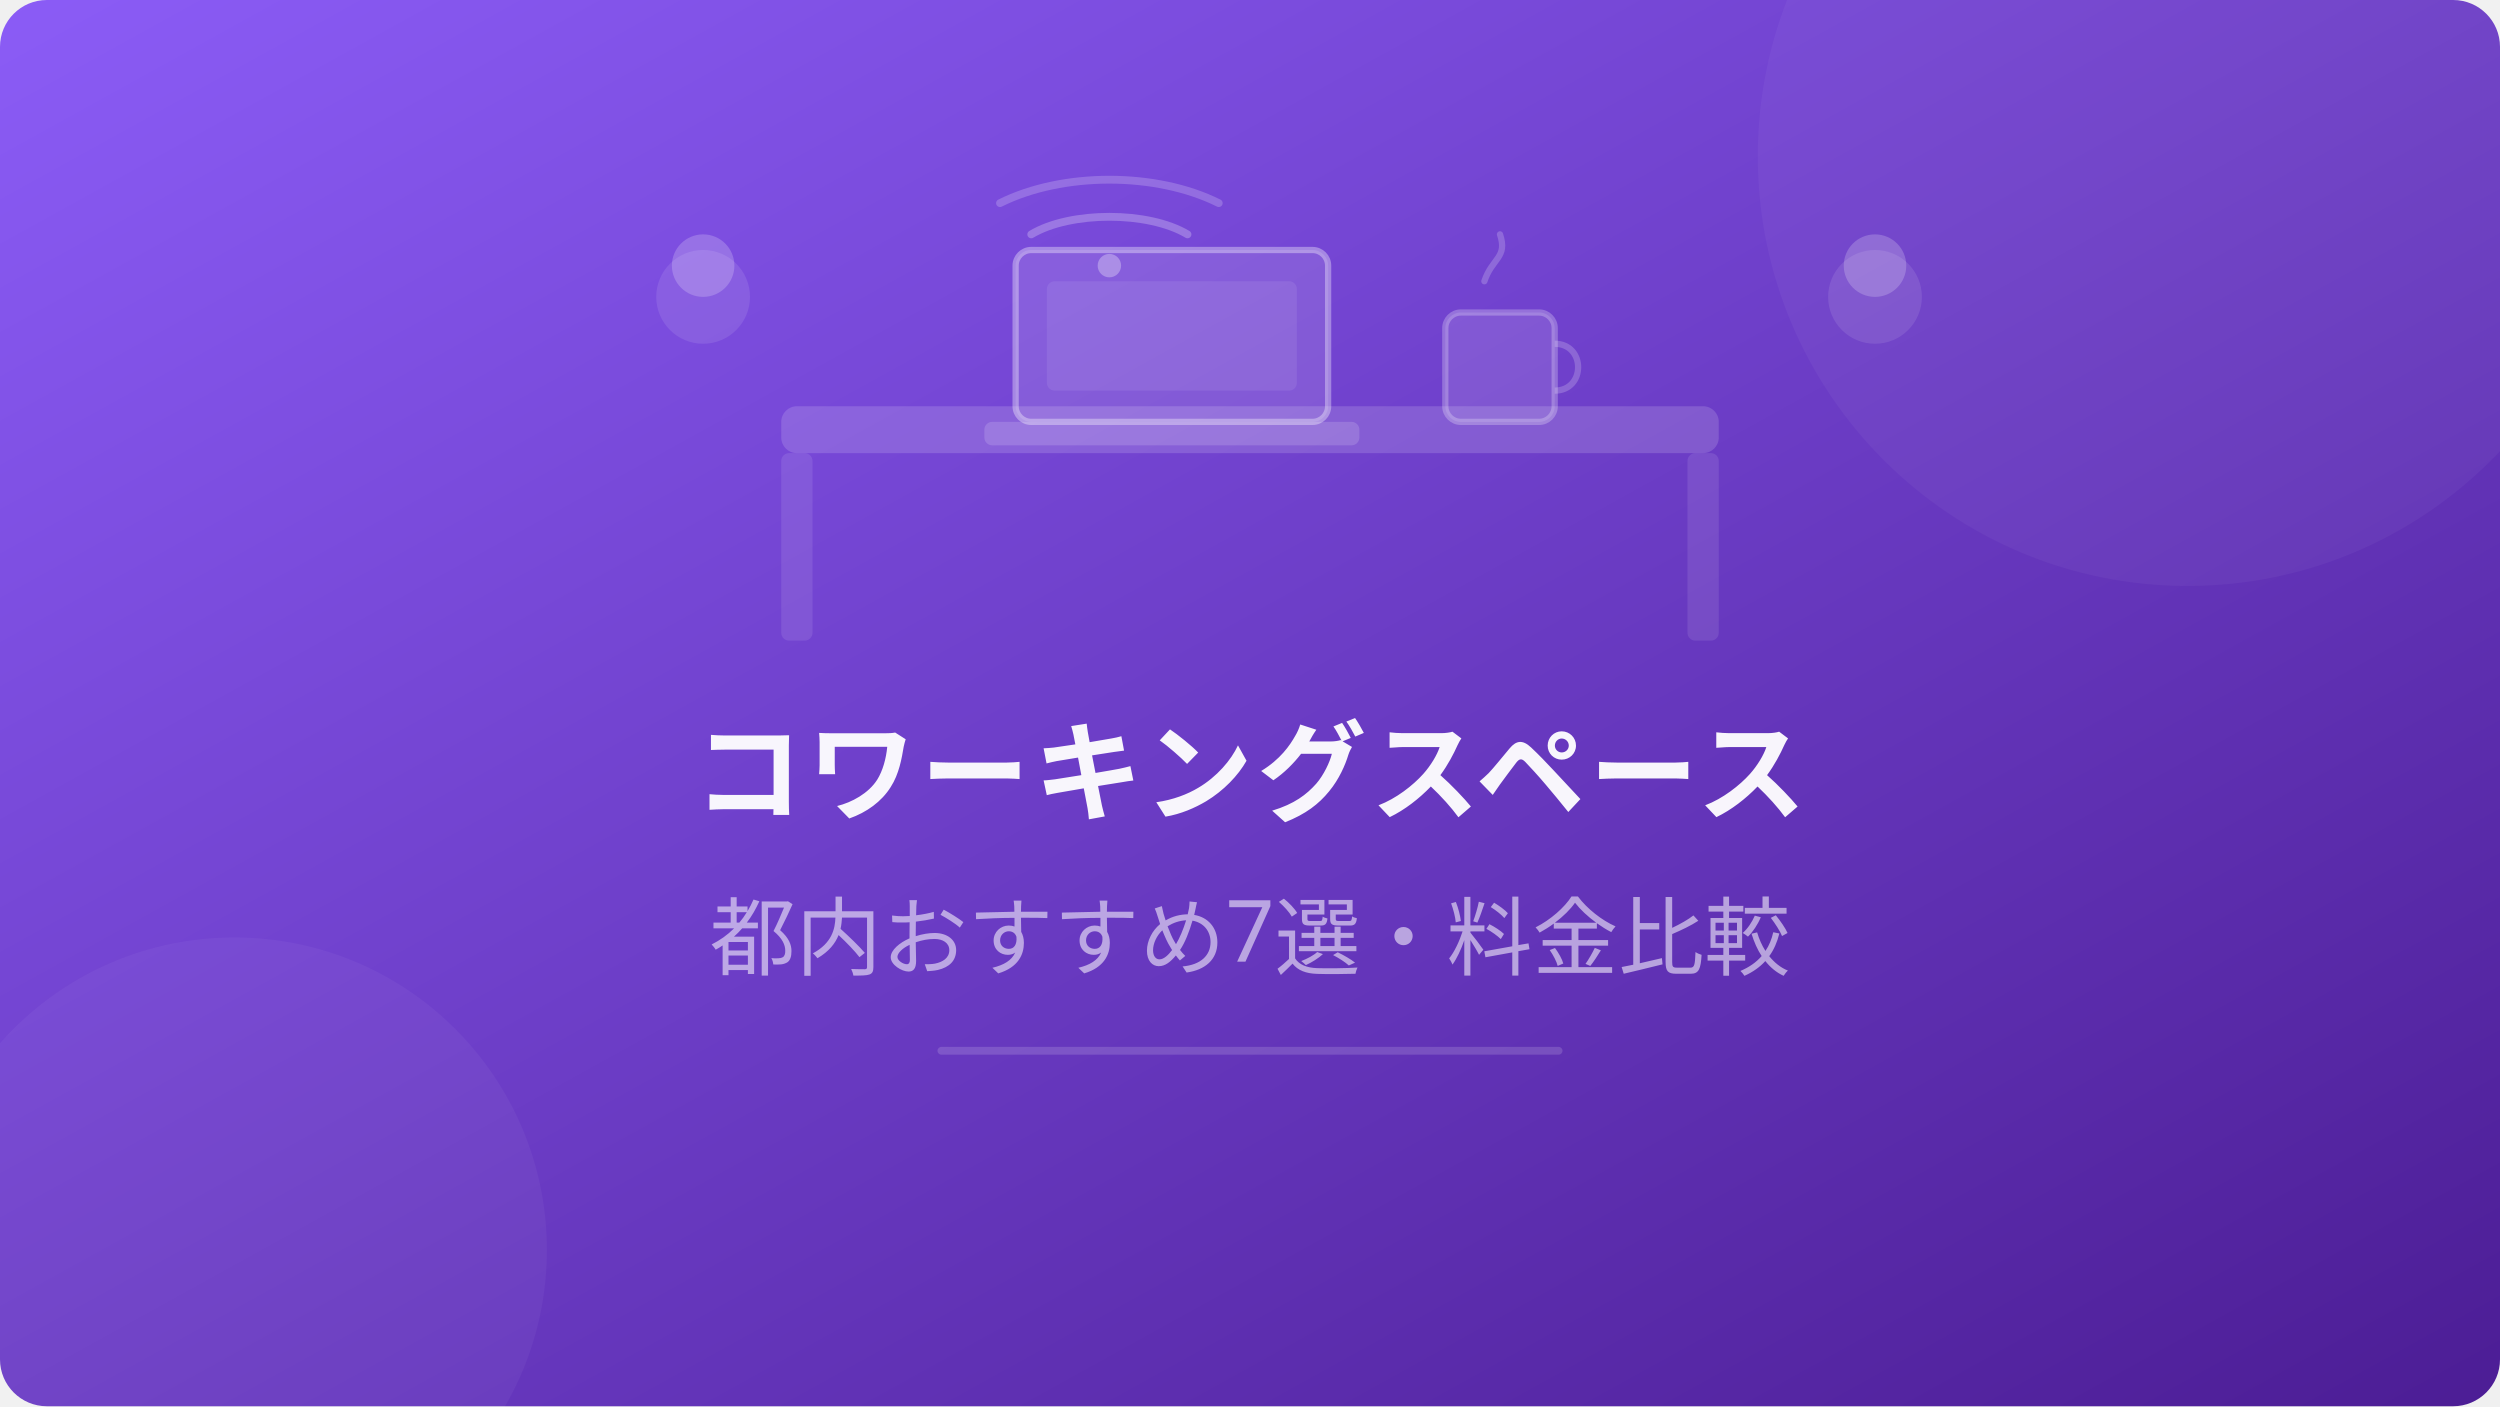
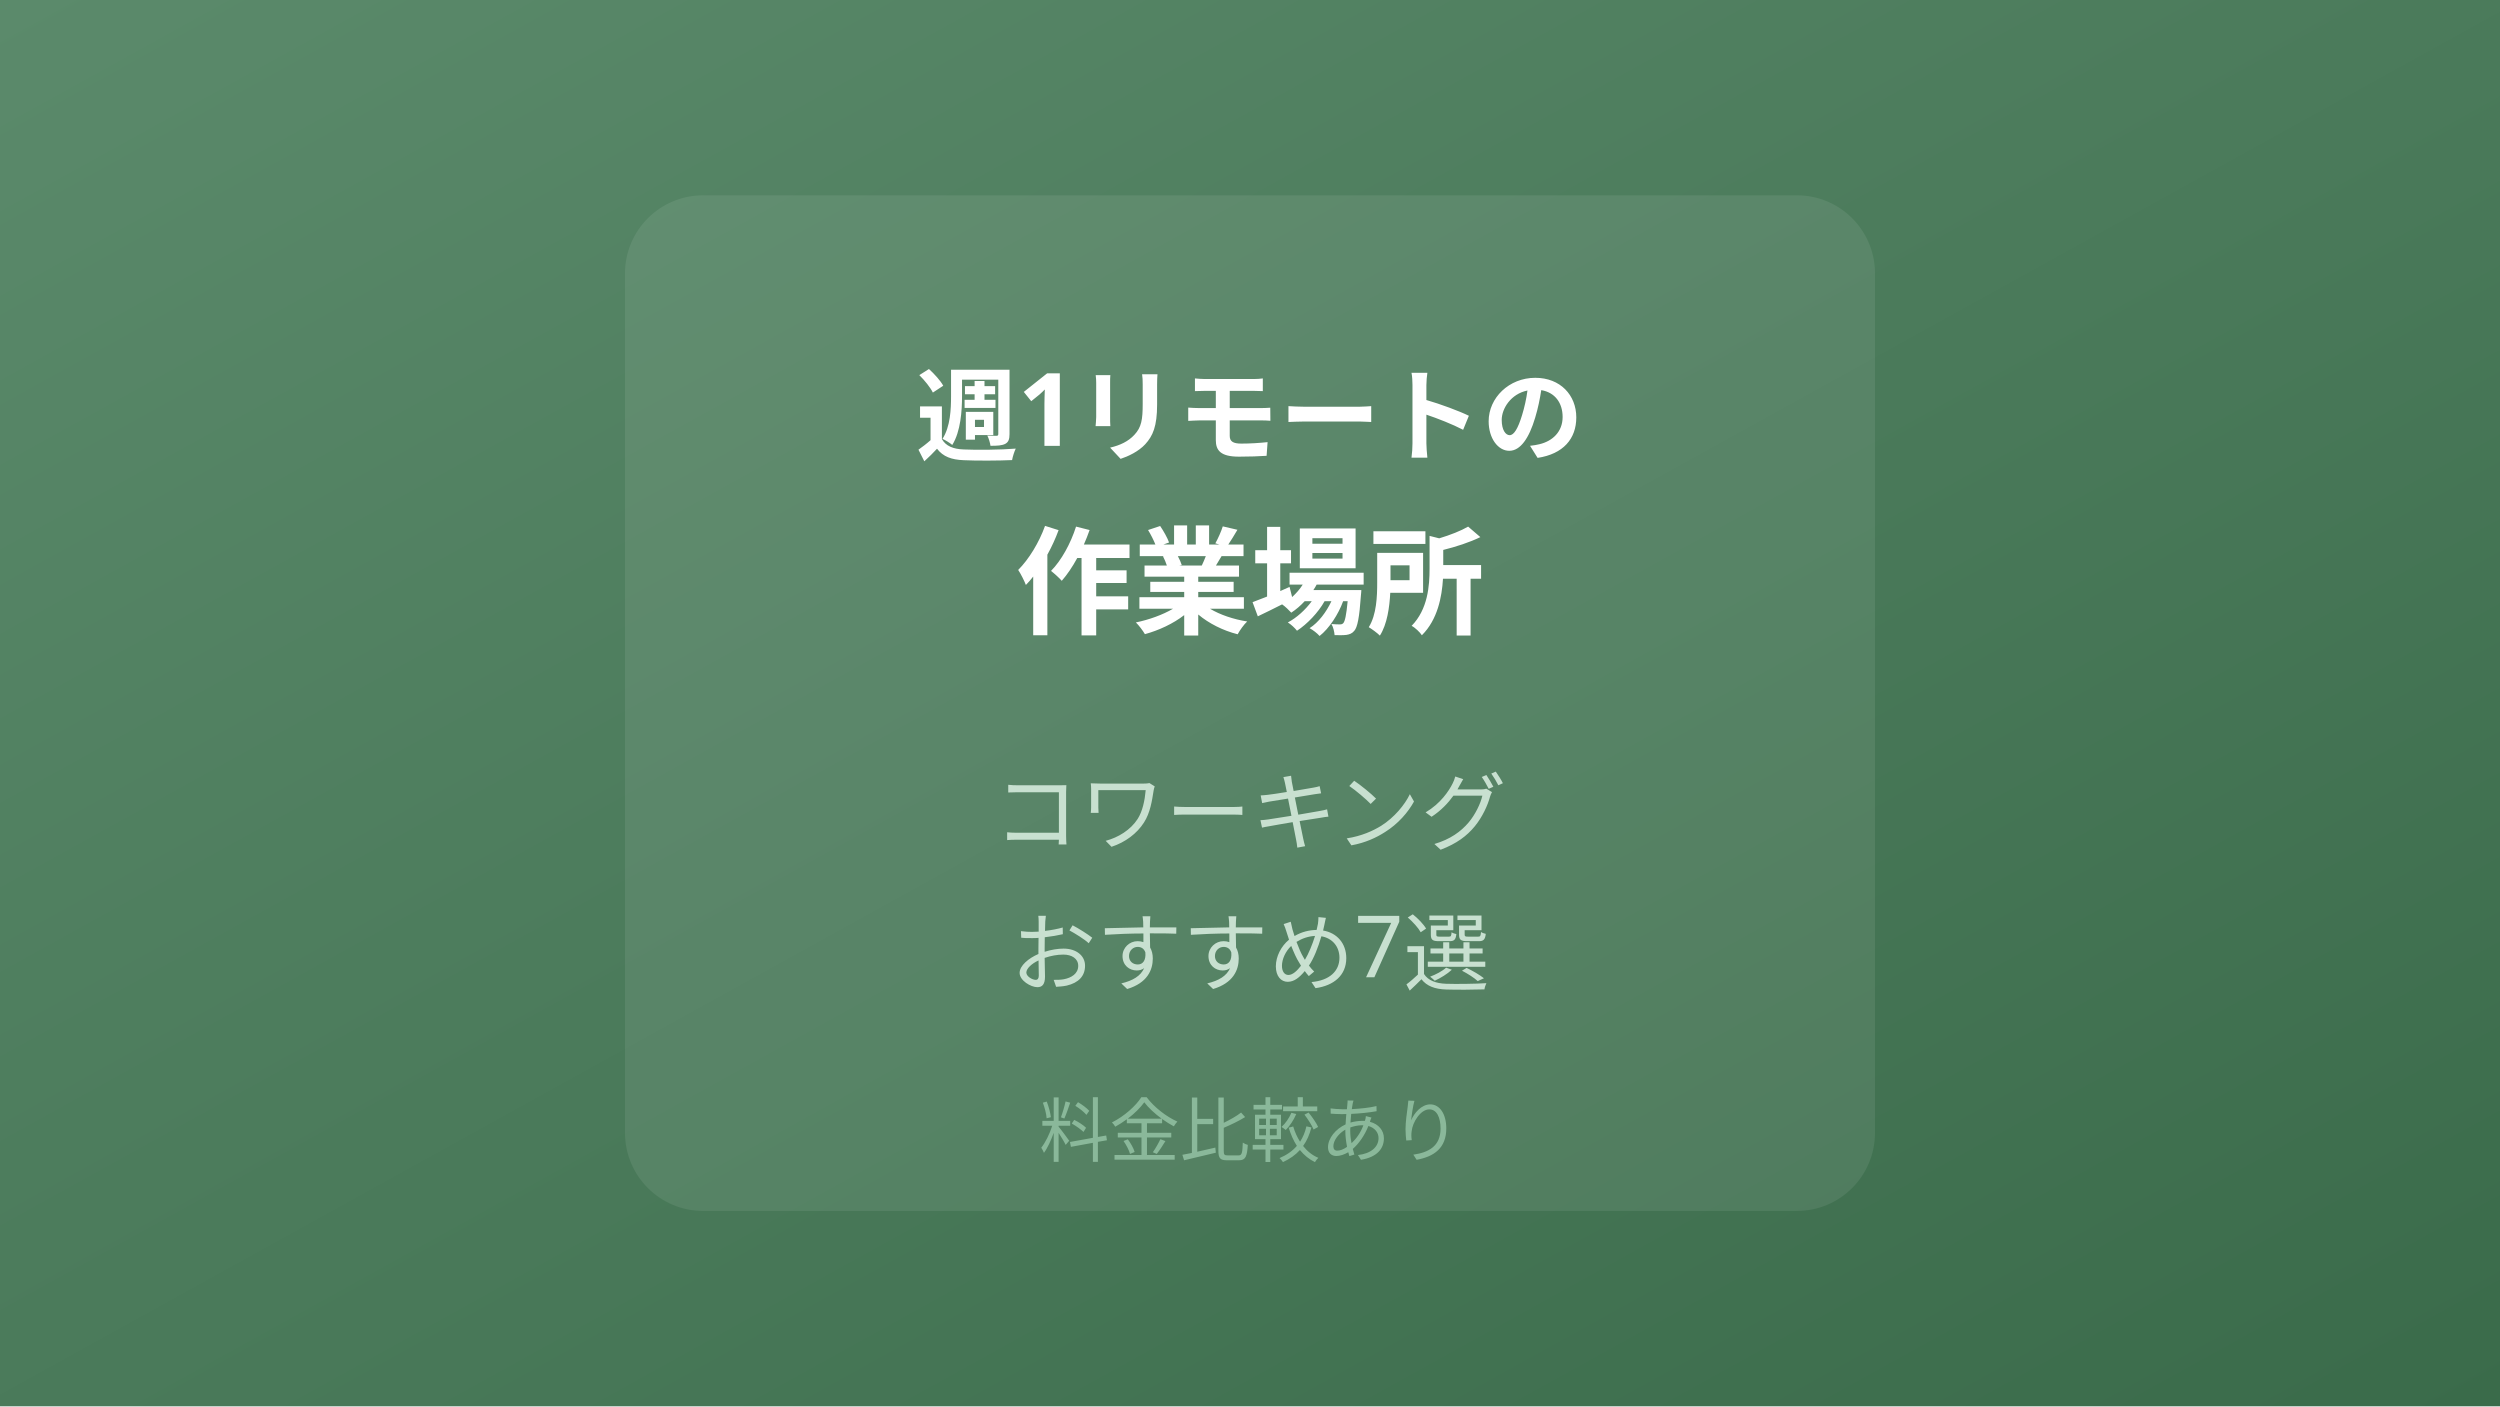
<svg xmlns="http://www.w3.org/2000/svg" viewBox="0 0 320 180">
  <defs>
-     <linearGradient id="g" x1="0" y1="0" x2="1" y2="1">
-       <stop offset="0%" stop-color="#8b5cf6" />
-       <stop offset="100%" stop-color="#4c1d95" />
+     <linearGradient id="bg2" x1="0%" y1="0%" x2="100%" y2="100%">
+       <stop offset="0%" style="stop-color:#5b8a6b" />
+       <stop offset="100%" style="stop-color:#3a6b4a" />
    </linearGradient>
  </defs>
-   <rect width="320" height="180" fill="url(#g)" rx="6" />
-   <circle cx="280" cy="20" r="55" fill="rgba(255,255,255,.04)" />
-   <circle cx="30" cy="160" r="40" fill="rgba(255,255,255,.04)" />
-   <rect x="100" y="52" width="120" height="6" rx="2" fill="rgba(255,255,255,.15)" />
-   <rect x="100" y="58" width="4" height="24" rx="1" fill="rgba(255,255,255,.1)" />
-   <rect x="216" y="58" width="4" height="24" rx="1" fill="rgba(255,255,255,.1)" />
-   <rect x="130" y="32" width="40" height="22" rx="2" fill="rgba(255,255,255,.12)" stroke="rgba(255,255,255,.35)" stroke-width=".8" />
-   <rect x="134" y="36" width="32" height="14" rx="1" fill="rgba(255,255,255,.08)" />
-   <rect x="126" y="54" width="48" height="3" rx="1" fill="rgba(255,255,255,.15)" />
-   <rect x="185" y="40" width="14" height="14" rx="2" fill="rgba(255,255,255,.12)" stroke="rgba(255,255,255,.25)" stroke-width=".8" />
-   <path d="M199 44c4 0 4 6 0 6" fill="none" stroke="rgba(255,255,255,.2)" stroke-width=".8" />
-   <path d="M190 36c1-3 3-3 2-6" fill="none" stroke="rgba(255,255,255,.2)" stroke-width=".8" stroke-linecap="round" />
-   <circle cx="90" cy="38" r="6" fill="rgba(255,255,255,.1)" />
-   <circle cx="90" cy="34" r="4" fill="rgba(255,255,255,.2)" />
-   <circle cx="240" cy="38" r="6" fill="rgba(255,255,255,.1)" />
-   <circle cx="240" cy="34" r="4" fill="rgba(255,255,255,.2)" />
-   <path d="M156 26c-8-4-20-4-28 0" fill="none" stroke="rgba(255,255,255,.2)" stroke-width="1" stroke-linecap="round" />
-   <path d="M152 30c-5-3-15-3-20 0" fill="none" stroke="rgba(255,255,255,.25)" stroke-width="1" stroke-linecap="round" />
-   <circle cx="142" cy="34" r="1.5" fill="rgba(255,255,255,.3)" />
-   <text x="160" y="104" text-anchor="middle" fill="rgba(255,255,255,.95)" font-family="'Helvetica Neue',sans-serif" font-size="14" font-weight="700" letter-spacing=".5">コワーキングスペース</text>
-   <text x="160" y="124" text-anchor="middle" fill="rgba(255,255,255,.55)" font-family="sans-serif" font-size="11">都内おすすめ7選・料金比較</text>
-   <rect x="120" y="134" width="80" height="1" rx=".5" fill="rgba(255,255,255,.15)" />
+   <rect width="320" height="180" fill="url(#bg2)" />
+   <rect x="80" y="25" width="160" height="130" rx="10" fill="rgba(255,255,255,0.08)" />
+   <text x="160" y="58" text-anchor="middle" fill="#fff" font-family="sans-serif" font-size="13" font-weight="bold">週1リモートの</text>
+   <text x="160" y="80" text-anchor="middle" fill="#fff" font-family="sans-serif" font-size="15" font-weight="bold">作業場所</text>
+   <text x="160" y="108" text-anchor="middle" fill="#c8e0d0" font-family="sans-serif" font-size="11">コワーキング</text>
+   <text x="160" y="126" text-anchor="middle" fill="#c8e0d0" font-family="sans-serif" font-size="11">おすすめ7選</text>
+   <text x="160" y="148" text-anchor="middle" fill="#8ab89a" font-family="sans-serif" font-size="9">料金比較あり</text>
</svg>
